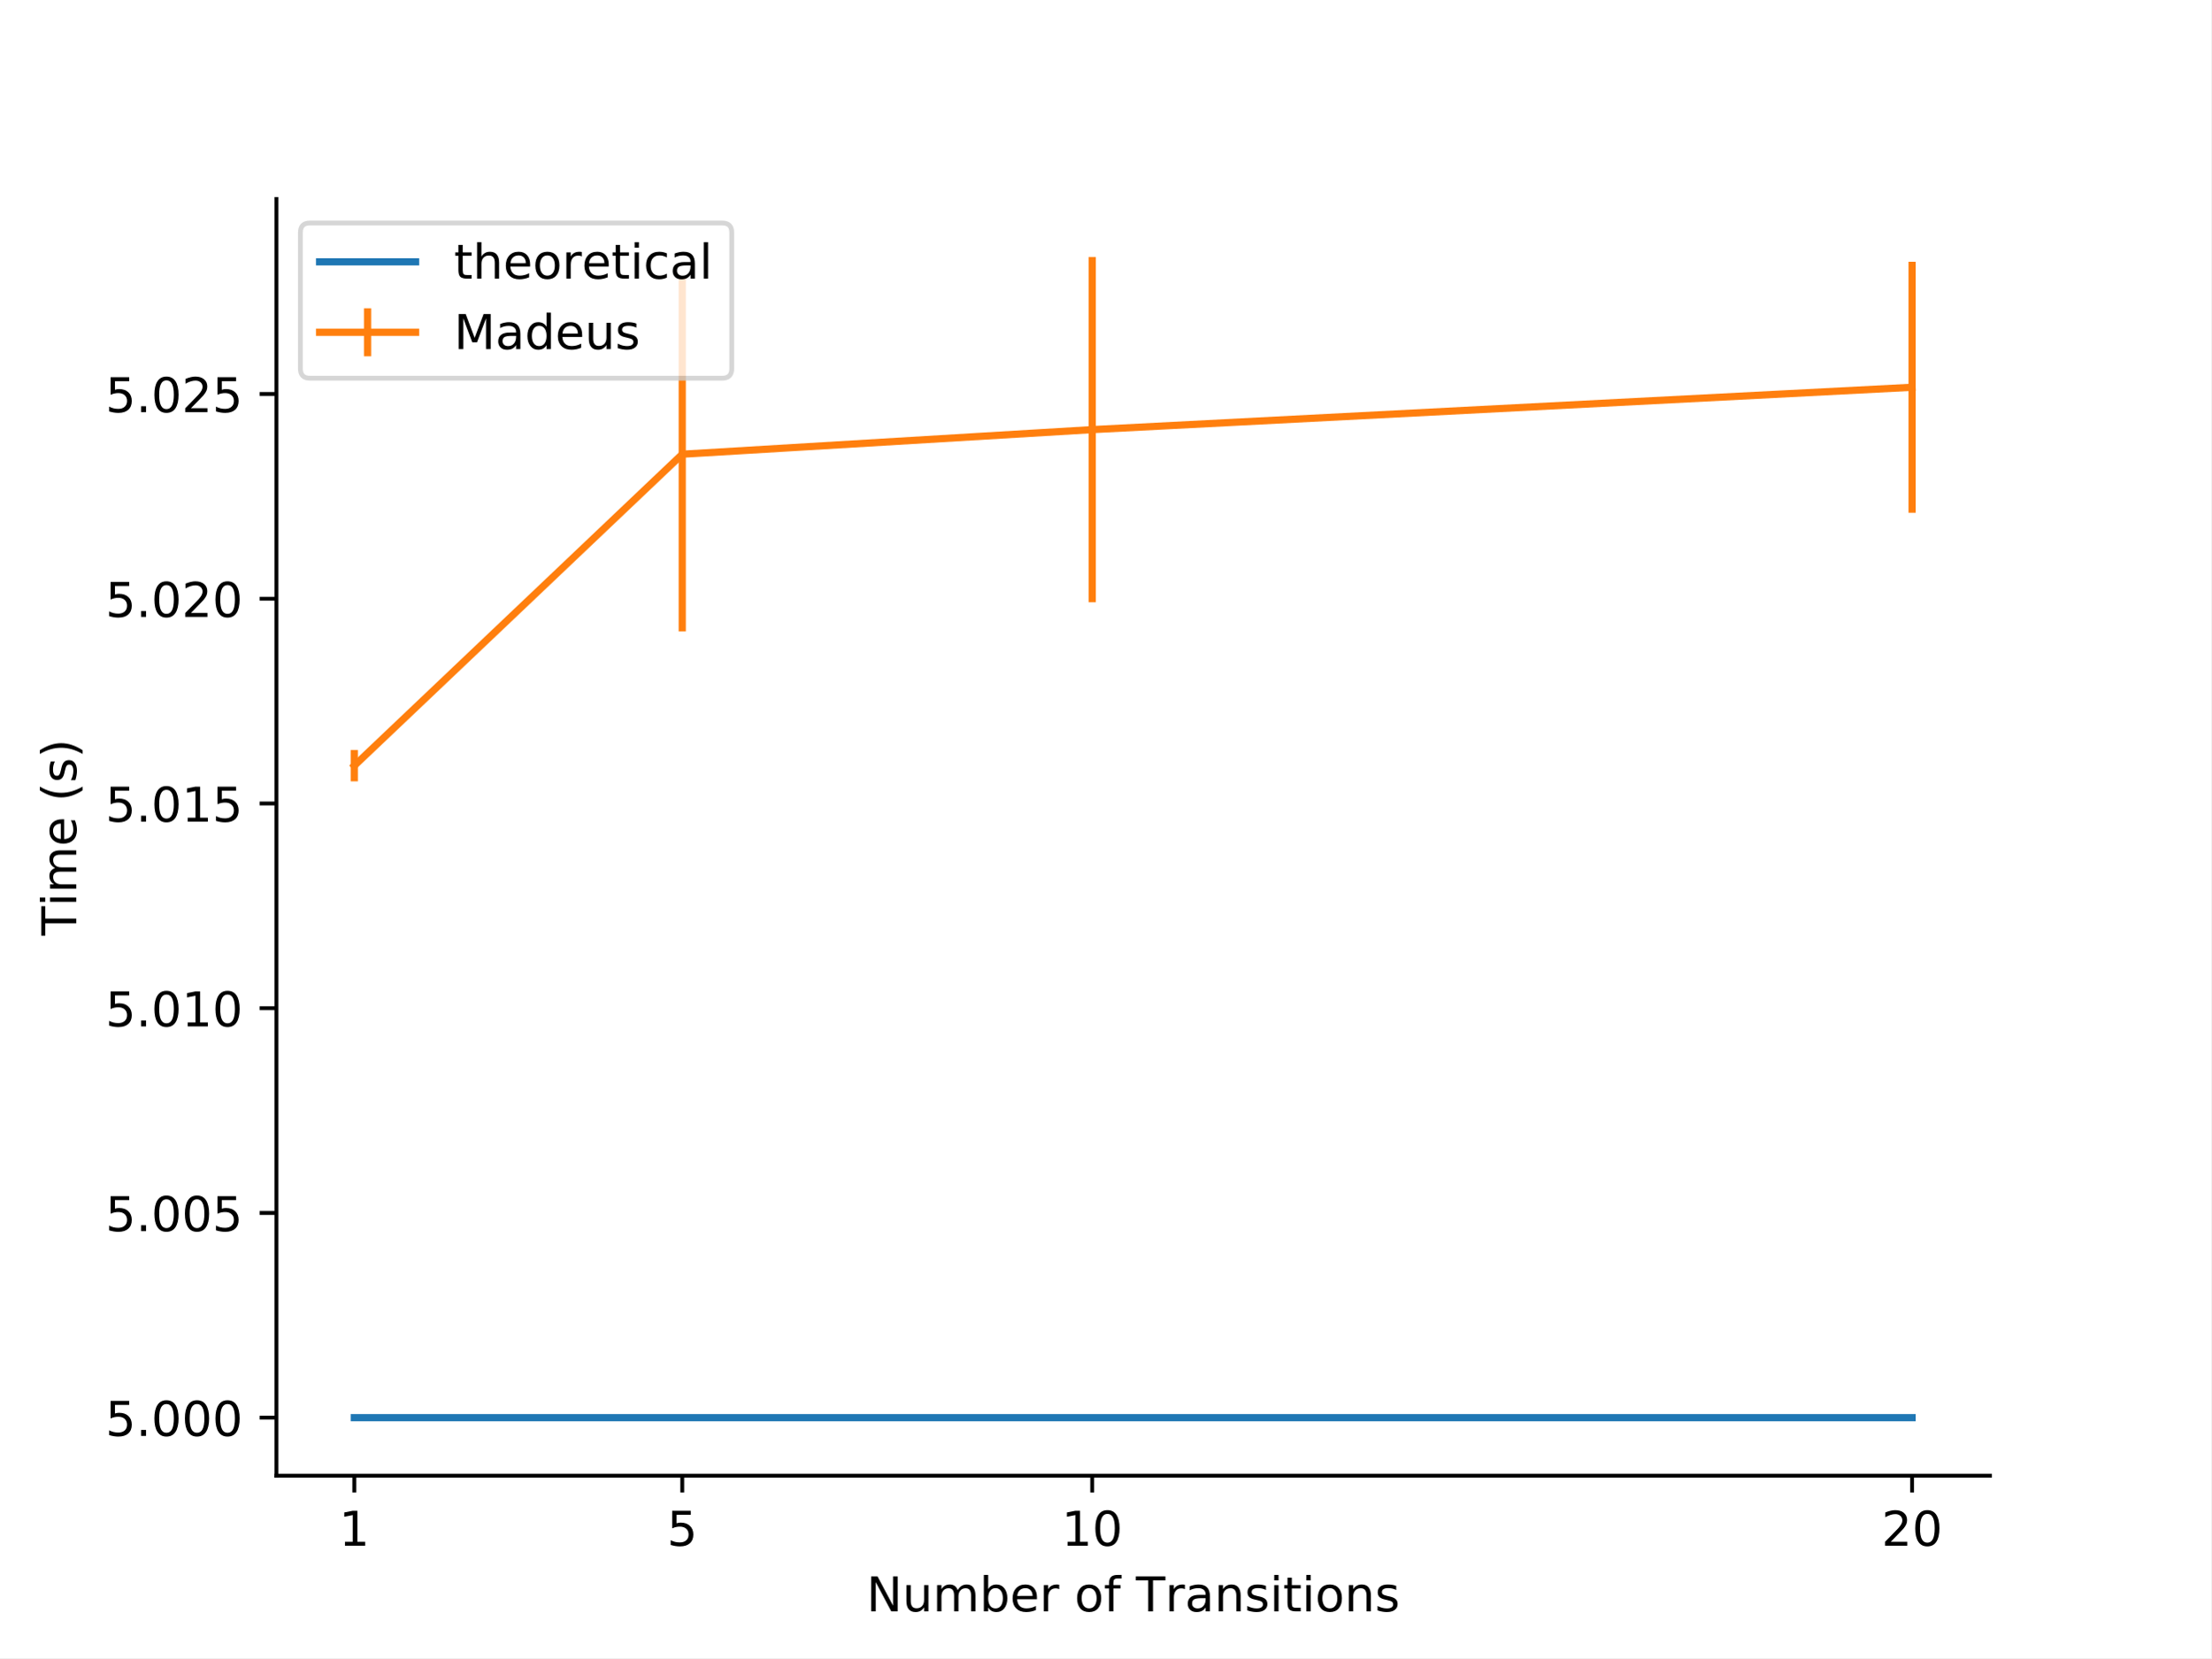
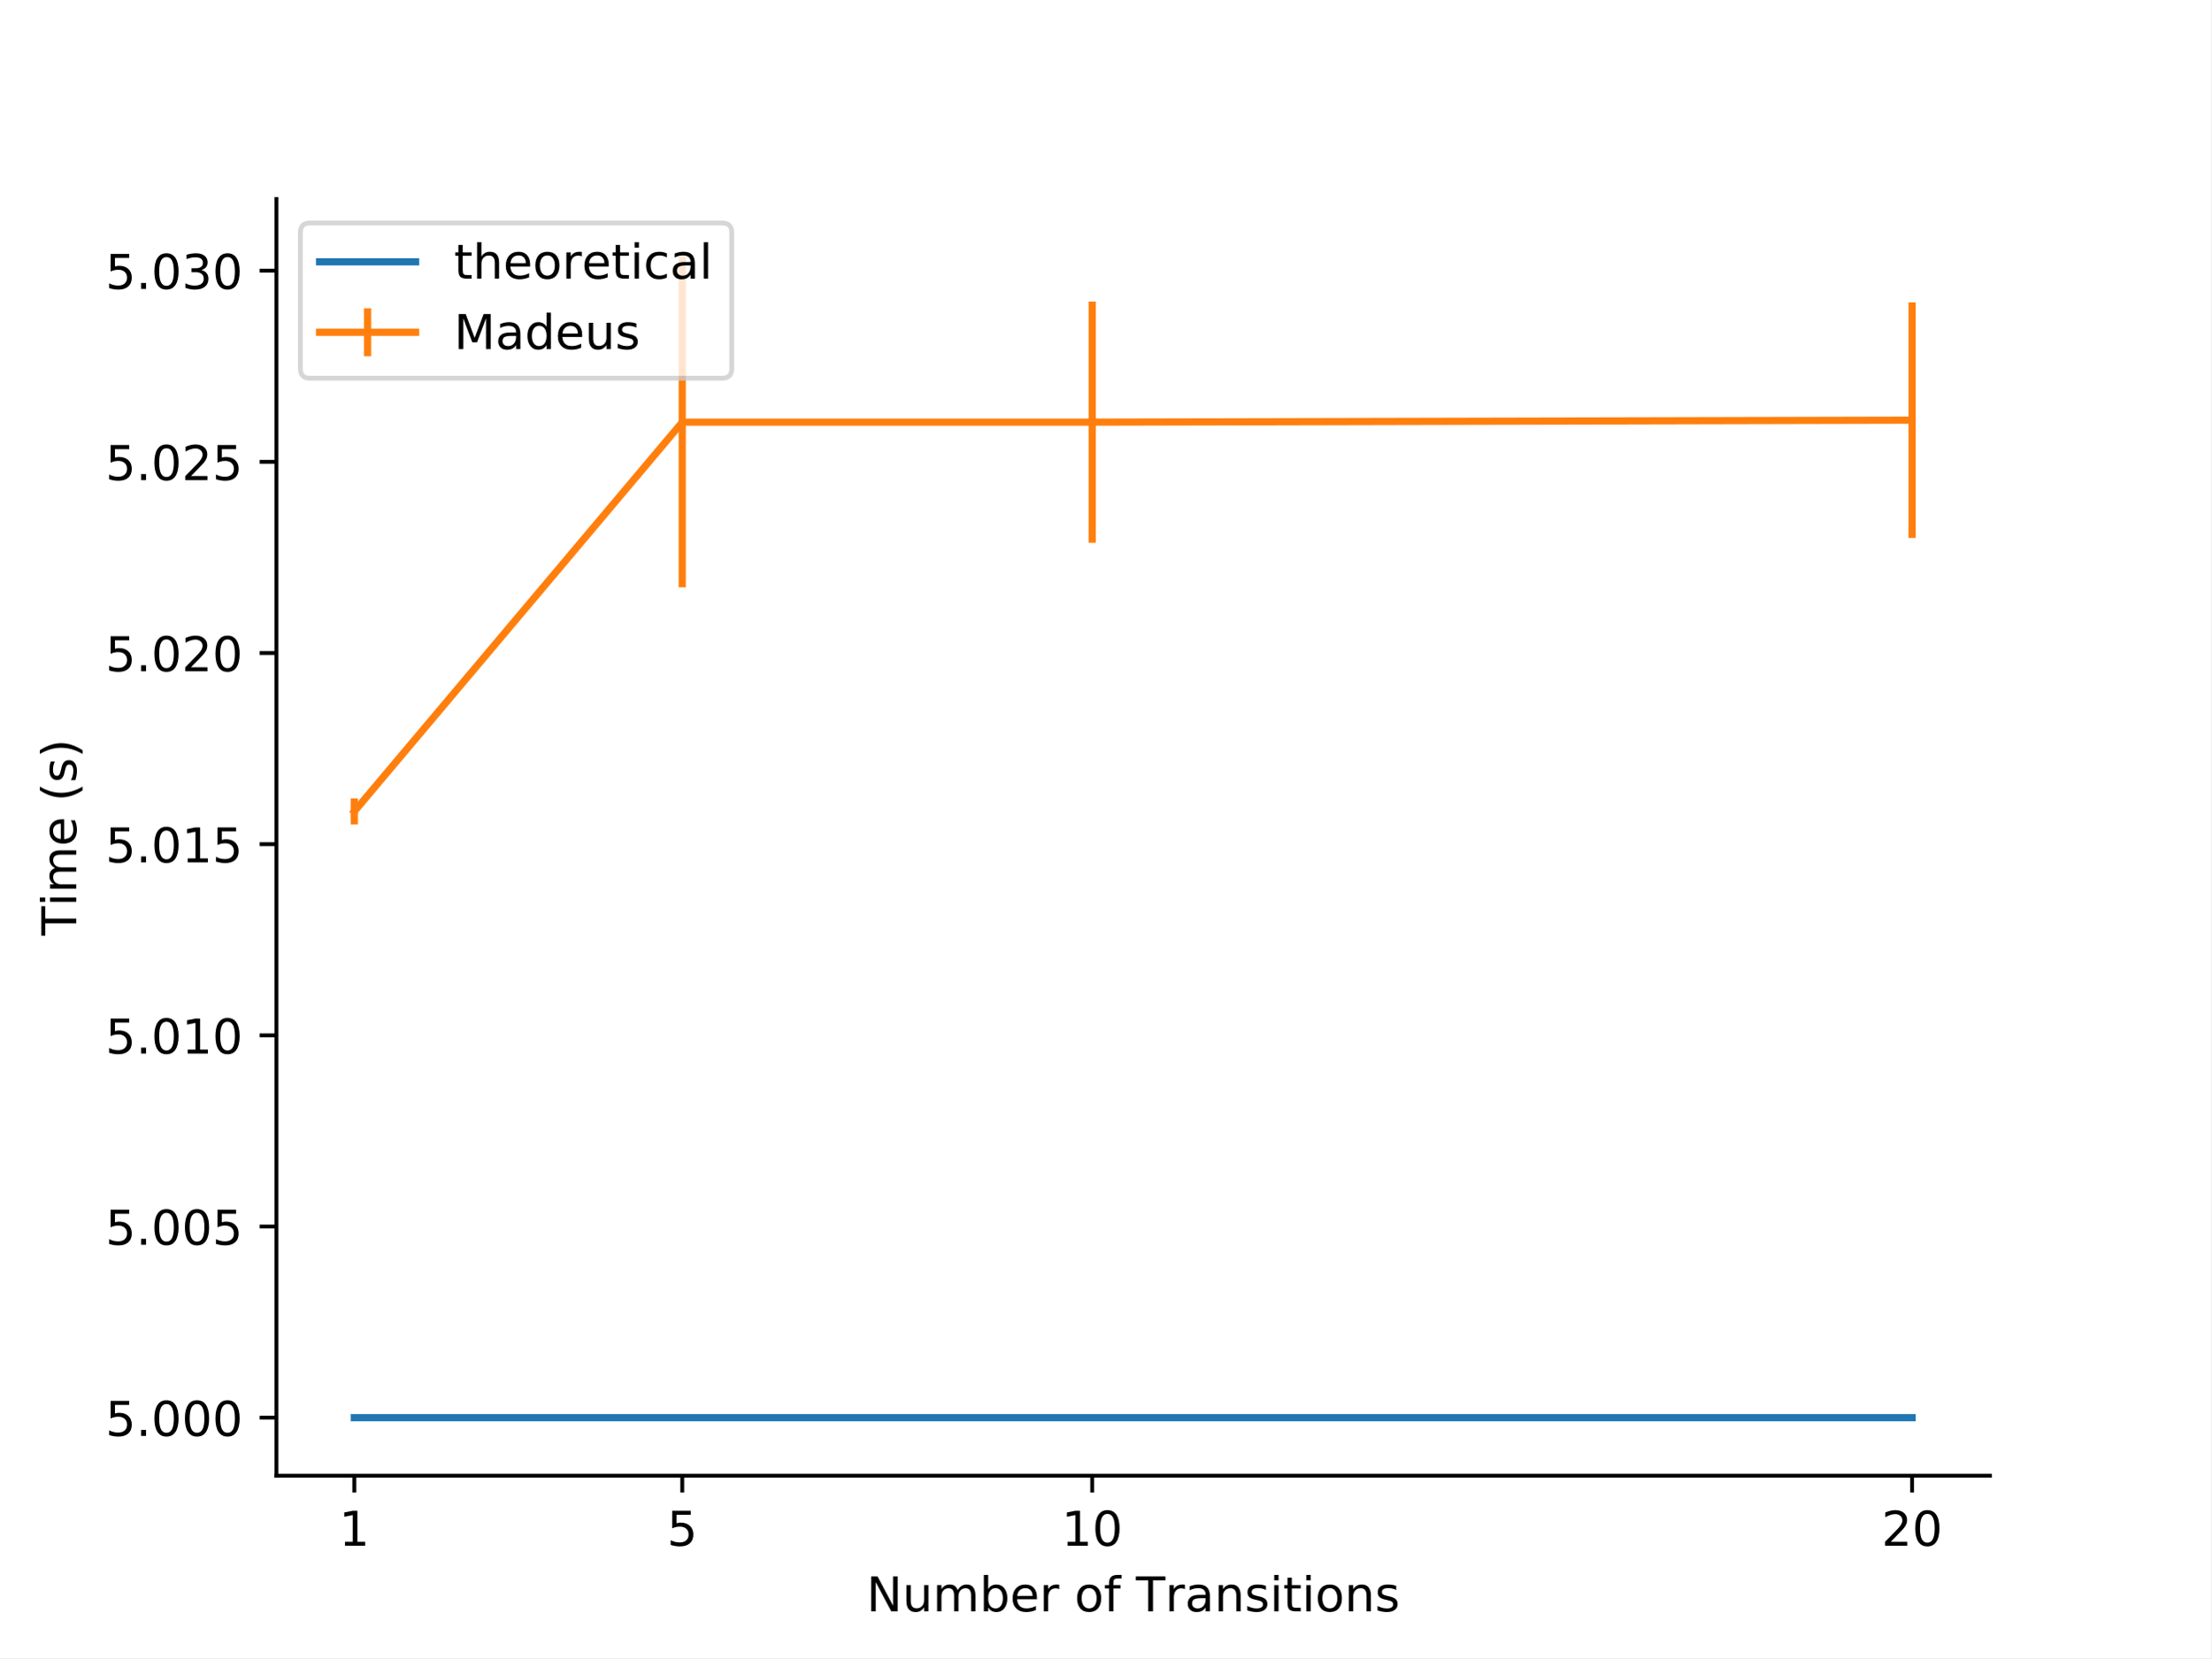
<svg xmlns="http://www.w3.org/2000/svg" xmlns:xlink="http://www.w3.org/1999/xlink" height="345.6pt" version="1.1" viewBox="0 0 460.8 345.6" width="460.8pt">
  <defs>
    <style type="text/css">
*{stroke-linecap:butt;stroke-linejoin:round;}
  </style>
  </defs>
  <g id="figure_1">
    <g id="patch_1">
      <path d="M 0 345.6  L 460.8 345.6  L 460.8 0  L 0 0  z " style="fill:#ffffff;" />
    </g>
    <g id="axes_1">
      <g id="patch_2">
        <path d="M 57.6 307.584  L 414.72 307.584  L 414.72 41.472  L 57.6 41.472  z " style="fill:#ffffff;" />
      </g>
      <g id="matplotlib.axis_1">
        <g id="xtick_1">
          <g id="line2d_1">
            <defs>
-               <path d="M 0 0  L 0 3.5  " id="md1749e82ba" style="stroke:#000000;stroke-width:0.8;" />
-             </defs>
-             <g>
-               <use style="stroke:#000000;stroke-width:0.8;" x="73.833" xlink:href="#md1749e82ba" y="307.584" />
+               <path d="M 0 0  L 0 3.5  " id="mbb13c37525" style="stroke:#000000;stroke-width:0.8;" />
+             </defs>
+             <g>
+               <use style="stroke:#000000;stroke-width:0.8;" x="73.833" xlink:href="#mbb13c37525" y="307.584" />
            </g>
          </g>
          <g id="text_1">
            <defs>
              <path d="M 12.406 8.297  L 28.516 8.297  L 28.516 63.922  L 10.984 60.406  L 10.984 69.391  L 28.422 72.906  L 38.281 72.906  L 38.281 8.297  L 54.391 8.297  L 54.391 0  L 12.406 0  z " id="DejaVuSans-49" />
            </defs>
            <g transform="translate(70.65148 322.1824)scale(0.1 -0.1)">
              <use xlink:href="#DejaVuSans-49" />
            </g>
          </g>
        </g>
        <g id="xtick_2">
          <g id="line2d_2">
            <g>
-               <use style="stroke:#000000;stroke-width:0.8;" x="142.181" xlink:href="#md1749e82ba" y="307.584" />
+               <use style="stroke:#000000;stroke-width:0.8;" x="142.181" xlink:href="#mbb13c37525" y="307.584" />
            </g>
          </g>
          <g id="text_2">
            <defs>
              <path d="M 10.797 72.906  L 49.516 72.906  L 49.516 64.594  L 19.828 64.594  L 19.828 46.734  Q 21.969 47.469 24.109 47.828  Q 26.266 48.188 28.422 48.188  Q 40.625 48.188 47.75 41.5  Q 54.891 34.812 54.891 23.391  Q 54.891 11.625 47.562 5.094  Q 40.234 -1.422 26.906 -1.422  Q 22.312 -1.422 17.547 -0.641  Q 12.797 0.141 7.719 1.703  L 7.719 11.625  Q 12.109 9.234 16.797 8.062  Q 21.484 6.891 26.703 6.891  Q 35.156 6.891 40.078 11.328  Q 45.016 15.766 45.016 23.391  Q 45.016 31 40.078 35.438  Q 35.156 39.891 26.703 39.891  Q 22.75 39.891 18.812 39.016  Q 14.891 38.141 10.797 36.281  z " id="DejaVuSans-53" />
            </defs>
            <g transform="translate(138.9998 322.1824)scale(0.1 -0.1)">
              <use xlink:href="#DejaVuSans-53" />
            </g>
          </g>
        </g>
        <g id="xtick_3">
          <g id="line2d_3">
            <g>
-               <use style="stroke:#000000;stroke-width:0.8;" x="227.616" xlink:href="#md1749e82ba" y="307.584" />
+               <use style="stroke:#000000;stroke-width:0.8;" x="227.616" xlink:href="#mbb13c37525" y="307.584" />
            </g>
          </g>
          <g id="text_3">
            <defs>
              <path d="M 31.781 66.406  Q 24.172 66.406 20.328 58.906  Q 16.5 51.422 16.5 36.375  Q 16.5 21.391 20.328 13.891  Q 24.172 6.391 31.781 6.391  Q 39.453 6.391 43.281 13.891  Q 47.125 21.391 47.125 36.375  Q 47.125 51.422 43.281 58.906  Q 39.453 66.406 31.781 66.406  z M 31.781 74.219  Q 44.047 74.219 50.516 64.516  Q 56.984 54.828 56.984 36.375  Q 56.984 17.969 50.516 8.266  Q 44.047 -1.422 31.781 -1.422  Q 19.531 -1.422 13.062 8.266  Q 6.594 17.969 6.594 36.375  Q 6.594 54.828 13.062 64.516  Q 19.531 74.219 31.781 74.219  z " id="DejaVuSans-48" />
            </defs>
            <g transform="translate(221.254 322.1824)scale(0.1 -0.1)">
              <use xlink:href="#DejaVuSans-49" />
              <use x="63.623" xlink:href="#DejaVuSans-48" />
            </g>
          </g>
        </g>
        <g id="xtick_4">
          <g id="line2d_4">
            <g>
-               <use style="stroke:#000000;stroke-width:0.8;" x="398.487" xlink:href="#md1749e82ba" y="307.584" />
+               <use style="stroke:#000000;stroke-width:0.8;" x="398.487" xlink:href="#mbb13c37525" y="307.584" />
            </g>
          </g>
          <g id="text_4">
            <defs>
              <path d="M 19.188 8.297  L 53.609 8.297  L 53.609 0  L 7.328 0  L 7.328 8.297  Q 12.938 14.109 22.625 23.891  Q 32.328 33.688 34.812 36.531  Q 39.547 41.844 41.422 45.531  Q 43.312 49.219 43.312 52.781  Q 43.312 58.594 39.234 62.25  Q 35.156 65.922 28.609 65.922  Q 23.969 65.922 18.812 64.312  Q 13.672 62.703 7.812 59.422  L 7.812 69.391  Q 13.766 71.781 18.938 73  Q 24.125 74.219 28.422 74.219  Q 39.75 74.219 46.484 68.547  Q 53.219 62.891 53.219 53.422  Q 53.219 48.922 51.531 44.891  Q 49.859 40.875 45.406 35.406  Q 44.188 33.984 37.641 27.219  Q 31.109 20.453 19.188 8.297  z " id="DejaVuSans-50" />
            </defs>
            <g transform="translate(392.1248 322.1824)scale(0.1 -0.1)">
              <use xlink:href="#DejaVuSans-50" />
              <use x="63.623" xlink:href="#DejaVuSans-48" />
            </g>
          </g>
        </g>
        <g id="text_5">
          <defs>
            <path d="M 9.812 72.906  L 23.094 72.906  L 55.422 11.922  L 55.422 72.906  L 64.984 72.906  L 64.984 0  L 51.703 0  L 19.391 60.984  L 19.391 0  L 9.812 0  z " id="DejaVuSans-78" />
            <path d="M 8.5 21.578  L 8.5 54.688  L 17.484 54.688  L 17.484 21.922  Q 17.484 14.156 20.5 10.266  Q 23.531 6.391 29.594 6.391  Q 36.859 6.391 41.078 11.031  Q 45.312 15.672 45.312 23.688  L 45.312 54.688  L 54.297 54.688  L 54.297 0  L 45.312 0  L 45.312 8.406  Q 42.047 3.422 37.719 1  Q 33.406 -1.422 27.688 -1.422  Q 18.266 -1.422 13.375 4.438  Q 8.5 10.297 8.5 21.578  z M 31.109 56  z " id="DejaVuSans-117" />
            <path d="M 52 44.188  Q 55.375 50.25 60.062 53.125  Q 64.75 56 71.094 56  Q 79.641 56 84.281 50.016  Q 88.922 44.047 88.922 33.016  L 88.922 0  L 79.891 0  L 79.891 32.719  Q 79.891 40.578 77.094 44.375  Q 74.312 48.188 68.609 48.188  Q 61.625 48.188 57.562 43.547  Q 53.516 38.922 53.516 30.906  L 53.516 0  L 44.484 0  L 44.484 32.719  Q 44.484 40.625 41.703 44.406  Q 38.922 48.188 33.109 48.188  Q 26.219 48.188 22.156 43.531  Q 18.109 38.875 18.109 30.906  L 18.109 0  L 9.078 0  L 9.078 54.688  L 18.109 54.688  L 18.109 46.188  Q 21.188 51.219 25.484 53.609  Q 29.781 56 35.688 56  Q 41.656 56 45.828 52.969  Q 50 49.953 52 44.188  z " id="DejaVuSans-109" />
            <path d="M 48.688 27.297  Q 48.688 37.203 44.609 42.844  Q 40.531 48.484 33.406 48.484  Q 26.266 48.484 22.188 42.844  Q 18.109 37.203 18.109 27.297  Q 18.109 17.391 22.188 11.75  Q 26.266 6.109 33.406 6.109  Q 40.531 6.109 44.609 11.75  Q 48.688 17.391 48.688 27.297  z M 18.109 46.391  Q 20.953 51.266 25.266 53.625  Q 29.594 56 35.594 56  Q 45.562 56 51.781 48.094  Q 58.016 40.188 58.016 27.297  Q 58.016 14.406 51.781 6.484  Q 45.562 -1.422 35.594 -1.422  Q 29.594 -1.422 25.266 0.953  Q 20.953 3.328 18.109 8.203  L 18.109 0  L 9.078 0  L 9.078 75.984  L 18.109 75.984  z " id="DejaVuSans-98" />
            <path d="M 56.203 29.594  L 56.203 25.203  L 14.891 25.203  Q 15.484 15.922 20.484 11.062  Q 25.484 6.203 34.422 6.203  Q 39.594 6.203 44.453 7.469  Q 49.312 8.734 54.109 11.281  L 54.109 2.781  Q 49.266 0.734 44.188 -0.344  Q 39.109 -1.422 33.891 -1.422  Q 20.797 -1.422 13.156 6.188  Q 5.516 13.812 5.516 26.812  Q 5.516 40.234 12.766 48.109  Q 20.016 56 32.328 56  Q 43.359 56 49.781 48.891  Q 56.203 41.797 56.203 29.594  z M 47.219 32.234  Q 47.125 39.594 43.094 43.984  Q 39.062 48.391 32.422 48.391  Q 24.906 48.391 20.391 44.141  Q 15.875 39.891 15.188 32.172  z " id="DejaVuSans-101" />
            <path d="M 41.109 46.297  Q 39.594 47.172 37.812 47.578  Q 36.031 48 33.891 48  Q 26.266 48 22.188 43.047  Q 18.109 38.094 18.109 28.812  L 18.109 0  L 9.078 0  L 9.078 54.688  L 18.109 54.688  L 18.109 46.188  Q 20.953 51.172 25.484 53.578  Q 30.031 56 36.531 56  Q 37.453 56 38.578 55.875  Q 39.703 55.766 41.062 55.516  z " id="DejaVuSans-114" />
            <path id="DejaVuSans-32" />
            <path d="M 30.609 48.391  Q 23.391 48.391 19.188 42.75  Q 14.984 37.109 14.984 27.297  Q 14.984 17.484 19.156 11.844  Q 23.344 6.203 30.609 6.203  Q 37.797 6.203 41.984 11.859  Q 46.188 17.531 46.188 27.297  Q 46.188 37.016 41.984 42.703  Q 37.797 48.391 30.609 48.391  z M 30.609 56  Q 42.328 56 49.016 48.375  Q 55.719 40.766 55.719 27.297  Q 55.719 13.875 49.016 6.219  Q 42.328 -1.422 30.609 -1.422  Q 18.844 -1.422 12.172 6.219  Q 5.516 13.875 5.516 27.297  Q 5.516 40.766 12.172 48.375  Q 18.844 56 30.609 56  z " id="DejaVuSans-111" />
            <path d="M 37.109 75.984  L 37.109 68.5  L 28.516 68.5  Q 23.688 68.5 21.797 66.547  Q 19.922 64.594 19.922 59.516  L 19.922 54.688  L 34.719 54.688  L 34.719 47.703  L 19.922 47.703  L 19.922 0  L 10.891 0  L 10.891 47.703  L 2.297 47.703  L 2.297 54.688  L 10.891 54.688  L 10.891 58.5  Q 10.891 67.625 15.141 71.797  Q 19.391 75.984 28.609 75.984  z " id="DejaVuSans-102" />
            <path d="M -0.297 72.906  L 61.375 72.906  L 61.375 64.594  L 35.5 64.594  L 35.5 0  L 25.594 0  L 25.594 64.594  L -0.297 64.594  z " id="DejaVuSans-84" />
            <path d="M 34.281 27.484  Q 23.391 27.484 19.188 25  Q 14.984 22.516 14.984 16.5  Q 14.984 11.719 18.141 8.906  Q 21.297 6.109 26.703 6.109  Q 34.188 6.109 38.703 11.406  Q 43.219 16.703 43.219 25.484  L 43.219 27.484  z M 52.203 31.203  L 52.203 0  L 43.219 0  L 43.219 8.297  Q 40.141 3.328 35.547 0.953  Q 30.953 -1.422 24.312 -1.422  Q 15.922 -1.422 10.953 3.297  Q 6 8.016 6 15.922  Q 6 25.141 12.172 29.828  Q 18.359 34.516 30.609 34.516  L 43.219 34.516  L 43.219 35.406  Q 43.219 41.609 39.141 45  Q 35.062 48.391 27.688 48.391  Q 23 48.391 18.547 47.266  Q 14.109 46.141 10.016 43.891  L 10.016 52.203  Q 14.938 54.109 19.578 55.047  Q 24.219 56 28.609 56  Q 40.484 56 46.344 49.844  Q 52.203 43.703 52.203 31.203  z " id="DejaVuSans-97" />
            <path d="M 54.891 33.016  L 54.891 0  L 45.906 0  L 45.906 32.719  Q 45.906 40.484 42.875 44.328  Q 39.844 48.188 33.797 48.188  Q 26.516 48.188 22.312 43.547  Q 18.109 38.922 18.109 30.906  L 18.109 0  L 9.078 0  L 9.078 54.688  L 18.109 54.688  L 18.109 46.188  Q 21.344 51.125 25.703 53.562  Q 30.078 56 35.797 56  Q 45.219 56 50.047 50.172  Q 54.891 44.344 54.891 33.016  z " id="DejaVuSans-110" />
            <path d="M 44.281 53.078  L 44.281 44.578  Q 40.484 46.531 36.375 47.5  Q 32.281 48.484 27.875 48.484  Q 21.188 48.484 17.844 46.438  Q 14.5 44.391 14.5 40.281  Q 14.5 37.156 16.891 35.375  Q 19.281 33.594 26.516 31.984  L 29.594 31.297  Q 39.156 29.25 43.188 25.516  Q 47.219 21.781 47.219 15.094  Q 47.219 7.469 41.188 3.016  Q 35.156 -1.422 24.609 -1.422  Q 20.219 -1.422 15.453 -0.562  Q 10.688 0.297 5.422 2  L 5.422 11.281  Q 10.406 8.688 15.234 7.391  Q 20.062 6.109 24.812 6.109  Q 31.156 6.109 34.562 8.281  Q 37.984 10.453 37.984 14.406  Q 37.984 18.062 35.516 20.016  Q 33.062 21.969 24.703 23.781  L 21.578 24.516  Q 13.234 26.266 9.516 29.906  Q 5.812 33.547 5.812 39.891  Q 5.812 47.609 11.281 51.797  Q 16.75 56 26.812 56  Q 31.781 56 36.172 55.266  Q 40.578 54.547 44.281 53.078  z " id="DejaVuSans-115" />
            <path d="M 9.422 54.688  L 18.406 54.688  L 18.406 0  L 9.422 0  z M 9.422 75.984  L 18.406 75.984  L 18.406 64.594  L 9.422 64.594  z " id="DejaVuSans-105" />
            <path d="M 18.312 70.219  L 18.312 54.688  L 36.812 54.688  L 36.812 47.703  L 18.312 47.703  L 18.312 18.016  Q 18.312 11.328 20.141 9.422  Q 21.969 7.516 27.594 7.516  L 36.812 7.516  L 36.812 0  L 27.594 0  Q 17.188 0 13.234 3.875  Q 9.281 7.766 9.281 18.016  L 9.281 47.703  L 2.688 47.703  L 2.688 54.688  L 9.281 54.688  L 9.281 70.219  z " id="DejaVuSans-116" />
          </defs>
          <g transform="translate(180.5694 335.8606)scale(0.1 -0.1)">
            <use xlink:href="#DejaVuSans-78" />
            <use x="74.805" xlink:href="#DejaVuSans-117" />
            <use x="138.184" xlink:href="#DejaVuSans-109" />
            <use x="235.596" xlink:href="#DejaVuSans-98" />
            <use x="299.072" xlink:href="#DejaVuSans-101" />
            <use x="360.596" xlink:href="#DejaVuSans-114" />
            <use x="401.709" xlink:href="#DejaVuSans-32" />
            <use x="433.496" xlink:href="#DejaVuSans-111" />
            <use x="494.678" xlink:href="#DejaVuSans-102" />
            <use x="529.883" xlink:href="#DejaVuSans-32" />
            <use x="561.67" xlink:href="#DejaVuSans-84" />
            <use x="622.535" xlink:href="#DejaVuSans-114" />
            <use x="663.648" xlink:href="#DejaVuSans-97" />
            <use x="724.928" xlink:href="#DejaVuSans-110" />
            <use x="788.307" xlink:href="#DejaVuSans-115" />
            <use x="840.406" xlink:href="#DejaVuSans-105" />
            <use x="868.189" xlink:href="#DejaVuSans-116" />
            <use x="907.398" xlink:href="#DejaVuSans-105" />
            <use x="935.182" xlink:href="#DejaVuSans-111" />
            <use x="996.363" xlink:href="#DejaVuSans-110" />
            <use x="1059.742" xlink:href="#DejaVuSans-115" />
          </g>
        </g>
      </g>
      <g id="matplotlib.axis_2">
        <g id="ytick_1">
          <g id="line2d_5">
            <defs>
-               <path d="M 0 0  L -3.5 0  " id="m0cae81c853" style="stroke:#000000;stroke-width:0.8;" />
-             </defs>
-             <g>
-               <use style="stroke:#000000;stroke-width:0.8;" x="57.6" xlink:href="#m0cae81c853" y="295.488" />
+               <path d="M 0 0  L -3.5 0  " id="m568ff8d49f" style="stroke:#000000;stroke-width:0.8;" />
+             </defs>
+             <g>
+               <use style="stroke:#000000;stroke-width:0.8;" x="57.6" xlink:href="#m568ff8d49f" y="295.488" />
            </g>
          </g>
          <g id="text_6">
            <defs>
              <path d="M 10.688 12.406  L 21 12.406  L 21 0  L 10.688 0  z " id="DejaVuSans-46" />
            </defs>
            <g transform="translate(21.97188 299.2872)scale(0.1 -0.1)">
              <use xlink:href="#DejaVuSans-53" />
              <use x="63.623" xlink:href="#DejaVuSans-46" />
              <use x="95.41" xlink:href="#DejaVuSans-48" />
              <use x="159.033" xlink:href="#DejaVuSans-48" />
              <use x="222.656" xlink:href="#DejaVuSans-48" />
            </g>
          </g>
        </g>
        <g id="ytick_2">
          <g id="line2d_6">
            <g>
-               <use style="stroke:#000000;stroke-width:0.8;" x="57.6" xlink:href="#m0cae81c853" y="252.813" />
+               <use style="stroke:#000000;stroke-width:0.8;" x="57.6" xlink:href="#m568ff8d49f" y="255.642" />
            </g>
          </g>
          <g id="text_7">
-             <g transform="translate(21.97188 256.6117)scale(0.1 -0.1)">
+             <g transform="translate(21.97188 259.4409)scale(0.1 -0.1)">
              <use xlink:href="#DejaVuSans-53" />
              <use x="63.623" xlink:href="#DejaVuSans-46" />
              <use x="95.41" xlink:href="#DejaVuSans-48" />
              <use x="159.033" xlink:href="#DejaVuSans-48" />
              <use x="222.656" xlink:href="#DejaVuSans-53" />
            </g>
          </g>
        </g>
        <g id="ytick_3">
          <g id="line2d_7">
            <g>
-               <use style="stroke:#000000;stroke-width:0.8;" x="57.6" xlink:href="#m0cae81c853" y="210.137" />
+               <use style="stroke:#000000;stroke-width:0.8;" x="57.6" xlink:href="#m568ff8d49f" y="215.795" />
            </g>
          </g>
          <g id="text_8">
-             <g transform="translate(21.97188 213.9362)scale(0.1 -0.1)">
+             <g transform="translate(21.97188 219.5946)scale(0.1 -0.1)">
              <use xlink:href="#DejaVuSans-53" />
              <use x="63.623" xlink:href="#DejaVuSans-46" />
              <use x="95.41" xlink:href="#DejaVuSans-48" />
              <use x="159.033" xlink:href="#DejaVuSans-49" />
              <use x="222.656" xlink:href="#DejaVuSans-48" />
            </g>
          </g>
        </g>
        <g id="ytick_4">
          <g id="line2d_8">
            <g>
-               <use style="stroke:#000000;stroke-width:0.8;" x="57.6" xlink:href="#m0cae81c853" y="167.462" />
+               <use style="stroke:#000000;stroke-width:0.8;" x="57.6" xlink:href="#m568ff8d49f" y="175.949" />
            </g>
          </g>
          <g id="text_9">
-             <g transform="translate(21.97188 171.2608)scale(0.1 -0.1)">
+             <g transform="translate(21.97188 179.7483)scale(0.1 -0.1)">
              <use xlink:href="#DejaVuSans-53" />
              <use x="63.623" xlink:href="#DejaVuSans-46" />
              <use x="95.41" xlink:href="#DejaVuSans-48" />
              <use x="159.033" xlink:href="#DejaVuSans-49" />
              <use x="222.656" xlink:href="#DejaVuSans-53" />
            </g>
          </g>
        </g>
        <g id="ytick_5">
          <g id="line2d_9">
            <g>
-               <use style="stroke:#000000;stroke-width:0.8;" x="57.6" xlink:href="#m0cae81c853" y="124.786" />
+               <use style="stroke:#000000;stroke-width:0.8;" x="57.6" xlink:href="#m568ff8d49f" y="136.103" />
            </g>
          </g>
          <g id="text_10">
-             <g transform="translate(21.97188 128.5853)scale(0.1 -0.1)">
+             <g transform="translate(21.97188 139.902)scale(0.1 -0.1)">
              <use xlink:href="#DejaVuSans-53" />
              <use x="63.623" xlink:href="#DejaVuSans-46" />
              <use x="95.41" xlink:href="#DejaVuSans-48" />
              <use x="159.033" xlink:href="#DejaVuSans-50" />
              <use x="222.656" xlink:href="#DejaVuSans-48" />
            </g>
          </g>
        </g>
        <g id="ytick_6">
          <g id="line2d_10">
            <g>
-               <use style="stroke:#000000;stroke-width:0.8;" x="57.6" xlink:href="#m0cae81c853" y="82.111" />
+               <use style="stroke:#000000;stroke-width:0.8;" x="57.6" xlink:href="#m568ff8d49f" y="96.256" />
            </g>
          </g>
          <g id="text_11">
-             <g transform="translate(21.97188 85.90979)scale(0.1 -0.1)">
+             <g transform="translate(21.97188 100.0557)scale(0.1 -0.1)">
              <use xlink:href="#DejaVuSans-53" />
              <use x="63.623" xlink:href="#DejaVuSans-46" />
              <use x="95.41" xlink:href="#DejaVuSans-48" />
              <use x="159.033" xlink:href="#DejaVuSans-50" />
              <use x="222.656" xlink:href="#DejaVuSans-53" />
            </g>
          </g>
        </g>
-         <g id="text_12">
+         <g id="ytick_7">
+           <g id="line2d_11">
+             <g>
+               <use style="stroke:#000000;stroke-width:0.8;" x="57.6" xlink:href="#m568ff8d49f" y="56.41" />
+             </g>
+           </g>
+           <g id="text_12">
+             <defs>
+               <path d="M 40.578 39.312  Q 47.656 37.797 51.625 33  Q 55.609 28.219 55.609 21.188  Q 55.609 10.406 48.188 4.484  Q 40.766 -1.422 27.094 -1.422  Q 22.516 -1.422 17.656 -0.516  Q 12.797 0.391 7.625 2.203  L 7.625 11.719  Q 11.719 9.328 16.594 8.109  Q 21.484 6.891 26.812 6.891  Q 36.078 6.891 40.938 10.547  Q 45.797 14.203 45.797 21.188  Q 45.797 27.641 41.281 31.266  Q 36.766 34.906 28.719 34.906  L 20.219 34.906  L 20.219 43.016  L 29.109 43.016  Q 36.375 43.016 40.234 45.922  Q 44.094 48.828 44.094 54.297  Q 44.094 59.906 40.109 62.906  Q 36.141 65.922 28.719 65.922  Q 24.656 65.922 20.016 65.031  Q 15.375 64.156 9.812 62.312  L 9.812 71.094  Q 15.438 72.656 20.344 73.438  Q 25.25 74.219 29.594 74.219  Q 40.828 74.219 47.359 69.109  Q 53.906 64.016 53.906 55.328  Q 53.906 49.266 50.438 45.094  Q 46.969 40.922 40.578 39.312  z " id="DejaVuSans-51" />
+             </defs>
+             <g transform="translate(21.97188 60.2094)scale(0.1 -0.1)">
+               <use xlink:href="#DejaVuSans-53" />
+               <use x="63.623" xlink:href="#DejaVuSans-46" />
+               <use x="95.41" xlink:href="#DejaVuSans-48" />
+               <use x="159.033" xlink:href="#DejaVuSans-51" />
+               <use x="222.656" xlink:href="#DejaVuSans-48" />
+             </g>
+           </g>
+         </g>
+         <g id="text_13">
          <defs>
            <path d="M 31 75.875  Q 24.469 64.656 21.281 53.656  Q 18.109 42.672 18.109 31.391  Q 18.109 20.125 21.312 9.062  Q 24.516 -2 31 -13.188  L 23.188 -13.188  Q 15.875 -1.703 12.234 9.375  Q 8.594 20.453 8.594 31.391  Q 8.594 42.281 12.203 53.312  Q 15.828 64.359 23.188 75.875  z " id="DejaVuSans-40" />
            <path d="M 8.016 75.875  L 15.828 75.875  Q 23.141 64.359 26.781 53.312  Q 30.422 42.281 30.422 31.391  Q 30.422 20.453 26.781 9.375  Q 23.141 -1.703 15.828 -13.188  L 8.016 -13.188  Q 14.5 -2 17.703 9.062  Q 20.906 20.125 20.906 31.391  Q 20.906 42.672 17.703 53.656  Q 14.5 64.656 8.016 75.875  z " id="DejaVuSans-41" />
          </defs>
          <g transform="translate(15.89219 195.0108)rotate(-90)scale(0.1 -0.1)">
            <use xlink:href="#DejaVuSans-84" />
            <use x="61.037" xlink:href="#DejaVuSans-105" />
            <use x="88.82" xlink:href="#DejaVuSans-109" />
            <use x="186.232" xlink:href="#DejaVuSans-101" />
            <use x="247.756" xlink:href="#DejaVuSans-32" />
            <use x="279.543" xlink:href="#DejaVuSans-40" />
            <use x="318.557" xlink:href="#DejaVuSans-115" />
            <use x="370.656" xlink:href="#DejaVuSans-41" />
          </g>
        </g>
      </g>
      <g id="LineCollection_1">
-         <path clip-path="url(#p4ca5034ad6)" d="M 73.833 162.856  L 73.833 156.328  " style="fill:none;stroke:#ff7f0e;stroke-width:1.5;" />
-         <path clip-path="url(#p4ca5034ad6)" d="M 142.181 131.596  L 142.181 57.744  " style="fill:none;stroke:#ff7f0e;stroke-width:1.5;" />
-         <path clip-path="url(#p4ca5034ad6)" d="M 227.616 125.515  L 227.616 53.568  " style="fill:none;stroke:#ff7f0e;stroke-width:1.5;" />
-         <path clip-path="url(#p4ca5034ad6)" d="M 398.487 106.87  L 398.487 54.562  " style="fill:none;stroke:#ff7f0e;stroke-width:1.5;" />
-       </g>
-       <g id="line2d_11">
-         <path clip-path="url(#p4ca5034ad6)" d="M 73.833 295.488  L 142.181 295.488  L 227.616 295.488  L 398.487 295.488  " style="fill:none;stroke:#1f77b4;stroke-linecap:square;stroke-width:1.5;" />
+         <path clip-path="url(#p5ee70a3bca)" d="M 73.833 171.85  L 73.833 166.399  " style="fill:none;stroke:#ff7f0e;stroke-width:1.5;" />
+         <path clip-path="url(#p5ee70a3bca)" d="M 142.181 122.414  L 142.181 53.568  " style="fill:none;stroke:#ff7f0e;stroke-width:1.5;" />
+         <path clip-path="url(#p5ee70a3bca)" d="M 227.616 113.125  L 227.616 62.852  " style="fill:none;stroke:#ff7f0e;stroke-width:1.5;" />
+         <path clip-path="url(#p5ee70a3bca)" d="M 398.487 112.122  L 398.487 63.023  " style="fill:none;stroke:#ff7f0e;stroke-width:1.5;" />
      </g>
      <g id="line2d_12">
-         <path clip-path="url(#p4ca5034ad6)" d="M 73.833 159.592  L 142.181 94.67  L 227.616 89.541  L 398.487 80.716  " style="fill:none;stroke:#ff7f0e;stroke-linecap:square;stroke-width:1.5;" />
+         <path clip-path="url(#p5ee70a3bca)" d="M 73.833 295.488  L 142.181 295.488  L 227.616 295.488  L 398.487 295.488  " style="fill:none;stroke:#1f77b4;stroke-linecap:square;stroke-width:1.5;" />
+       </g>
+       <g id="line2d_13">
+         <path clip-path="url(#p5ee70a3bca)" d="M 73.833 169.124  L 142.181 87.991  L 227.616 87.989  L 398.487 87.573  " style="fill:none;stroke:#ff7f0e;stroke-linecap:square;stroke-width:1.5;" />
      </g>
      <g id="patch_3">
        <path d="M 57.6 307.584  L 57.6 41.472  " style="fill:none;stroke:#000000;stroke-linecap:square;stroke-linejoin:miter;stroke-width:0.8;" />
      </g>
      <g id="patch_4">
        <path d="M 57.6 307.584  L 414.72 307.584  " style="fill:none;stroke:#000000;stroke-linecap:square;stroke-linejoin:miter;stroke-width:0.8;" />
      </g>
      <g id="legend_1">
        <g id="patch_5">
          <path d="M 64.6 78.828  L 150.494 78.828  Q 152.494 78.828 152.494 76.828  L 152.494 48.472  Q 152.494 46.472 150.494 46.472  L 64.6 46.472  Q 62.6 46.472 62.6 48.472  L 62.6 76.828  Q 62.6 78.828 64.6 78.828  z " style="fill:#ffffff;opacity:0.8;stroke:#cccccc;stroke-linejoin:miter;" />
        </g>
-         <g id="line2d_13">
+         <g id="line2d_14">
          <path d="M 66.6 54.57  L 86.6 54.57  " style="fill:none;stroke:#1f77b4;stroke-linecap:square;stroke-width:1.5;" />
        </g>
-         <g id="line2d_14" />
-         <g id="text_13">
+         <g id="line2d_15" />
+         <g id="text_14">
          <defs>
            <path d="M 54.891 33.016  L 54.891 0  L 45.906 0  L 45.906 32.719  Q 45.906 40.484 42.875 44.328  Q 39.844 48.188 33.797 48.188  Q 26.516 48.188 22.312 43.547  Q 18.109 38.922 18.109 30.906  L 18.109 0  L 9.078 0  L 9.078 75.984  L 18.109 75.984  L 18.109 46.188  Q 21.344 51.125 25.703 53.562  Q 30.078 56 35.797 56  Q 45.219 56 50.047 50.172  Q 54.891 44.344 54.891 33.016  z " id="DejaVuSans-104" />
            <path d="M 48.781 52.594  L 48.781 44.188  Q 44.969 46.297 41.141 47.344  Q 37.312 48.391 33.406 48.391  Q 24.656 48.391 19.812 42.844  Q 14.984 37.312 14.984 27.297  Q 14.984 17.281 19.812 11.734  Q 24.656 6.203 33.406 6.203  Q 37.312 6.203 41.141 7.25  Q 44.969 8.297 48.781 10.406  L 48.781 2.094  Q 45.016 0.344 40.984 -0.531  Q 36.969 -1.422 32.422 -1.422  Q 20.062 -1.422 12.781 6.344  Q 5.516 14.109 5.516 27.297  Q 5.516 40.672 12.859 48.328  Q 20.219 56 33.016 56  Q 37.156 56 41.109 55.141  Q 45.062 54.297 48.781 52.594  z " id="DejaVuSans-99" />
            <path d="M 9.422 75.984  L 18.406 75.984  L 18.406 0  L 9.422 0  z " id="DejaVuSans-108" />
          </defs>
          <g transform="translate(94.6 58.07044)scale(0.1 -0.1)">
            <use xlink:href="#DejaVuSans-116" />
            <use x="39.209" xlink:href="#DejaVuSans-104" />
            <use x="102.588" xlink:href="#DejaVuSans-101" />
            <use x="164.111" xlink:href="#DejaVuSans-111" />
            <use x="225.293" xlink:href="#DejaVuSans-114" />
            <use x="266.375" xlink:href="#DejaVuSans-101" />
            <use x="327.898" xlink:href="#DejaVuSans-116" />
            <use x="367.107" xlink:href="#DejaVuSans-105" />
            <use x="394.891" xlink:href="#DejaVuSans-99" />
            <use x="449.871" xlink:href="#DejaVuSans-97" />
            <use x="511.15" xlink:href="#DejaVuSans-108" />
          </g>
        </g>
        <g id="LineCollection_2">
          <path d="M 76.6 74.249  L 76.6 64.249  " style="fill:none;stroke:#ff7f0e;stroke-width:1.5;" />
        </g>
-         <g id="line2d_15">
+         <g id="line2d_16">
          <path d="M 66.6 69.249  L 86.6 69.249  " style="fill:none;stroke:#ff7f0e;stroke-linecap:square;stroke-width:1.5;" />
        </g>
-         <g id="line2d_16" />
-         <g id="text_14">
+         <g id="line2d_17" />
+         <g id="text_15">
          <defs>
            <path d="M 9.812 72.906  L 24.516 72.906  L 43.109 23.297  L 61.812 72.906  L 76.516 72.906  L 76.516 0  L 66.891 0  L 66.891 64.016  L 48.094 14.016  L 38.188 14.016  L 19.391 64.016  L 19.391 0  L 9.812 0  z " id="DejaVuSans-77" />
            <path d="M 45.406 46.391  L 45.406 75.984  L 54.391 75.984  L 54.391 0  L 45.406 0  L 45.406 8.203  Q 42.578 3.328 38.25 0.953  Q 33.938 -1.422 27.875 -1.422  Q 17.969 -1.422 11.734 6.484  Q 5.516 14.406 5.516 27.297  Q 5.516 40.188 11.734 48.094  Q 17.969 56 27.875 56  Q 33.938 56 38.25 53.625  Q 42.578 51.266 45.406 46.391  z M 14.797 27.297  Q 14.797 17.391 18.875 11.75  Q 22.953 6.109 30.078 6.109  Q 37.203 6.109 41.297 11.75  Q 45.406 17.391 45.406 27.297  Q 45.406 37.203 41.297 42.844  Q 37.203 48.484 30.078 48.484  Q 22.953 48.484 18.875 42.844  Q 14.797 37.203 14.797 27.297  z " id="DejaVuSans-100" />
          </defs>
          <g transform="translate(94.6 72.74856)scale(0.1 -0.1)">
            <use xlink:href="#DejaVuSans-77" />
            <use x="86.279" xlink:href="#DejaVuSans-97" />
            <use x="147.559" xlink:href="#DejaVuSans-100" />
            <use x="211.035" xlink:href="#DejaVuSans-101" />
            <use x="272.559" xlink:href="#DejaVuSans-117" />
            <use x="335.938" xlink:href="#DejaVuSans-115" />
          </g>
        </g>
      </g>
    </g>
  </g>
  <defs>
-     <clipPath id="p4ca5034ad6">
+     <clipPath id="p5ee70a3bca">
      <rect height="266.112" width="357.12" x="57.6" y="41.472" />
    </clipPath>
  </defs>
</svg>
